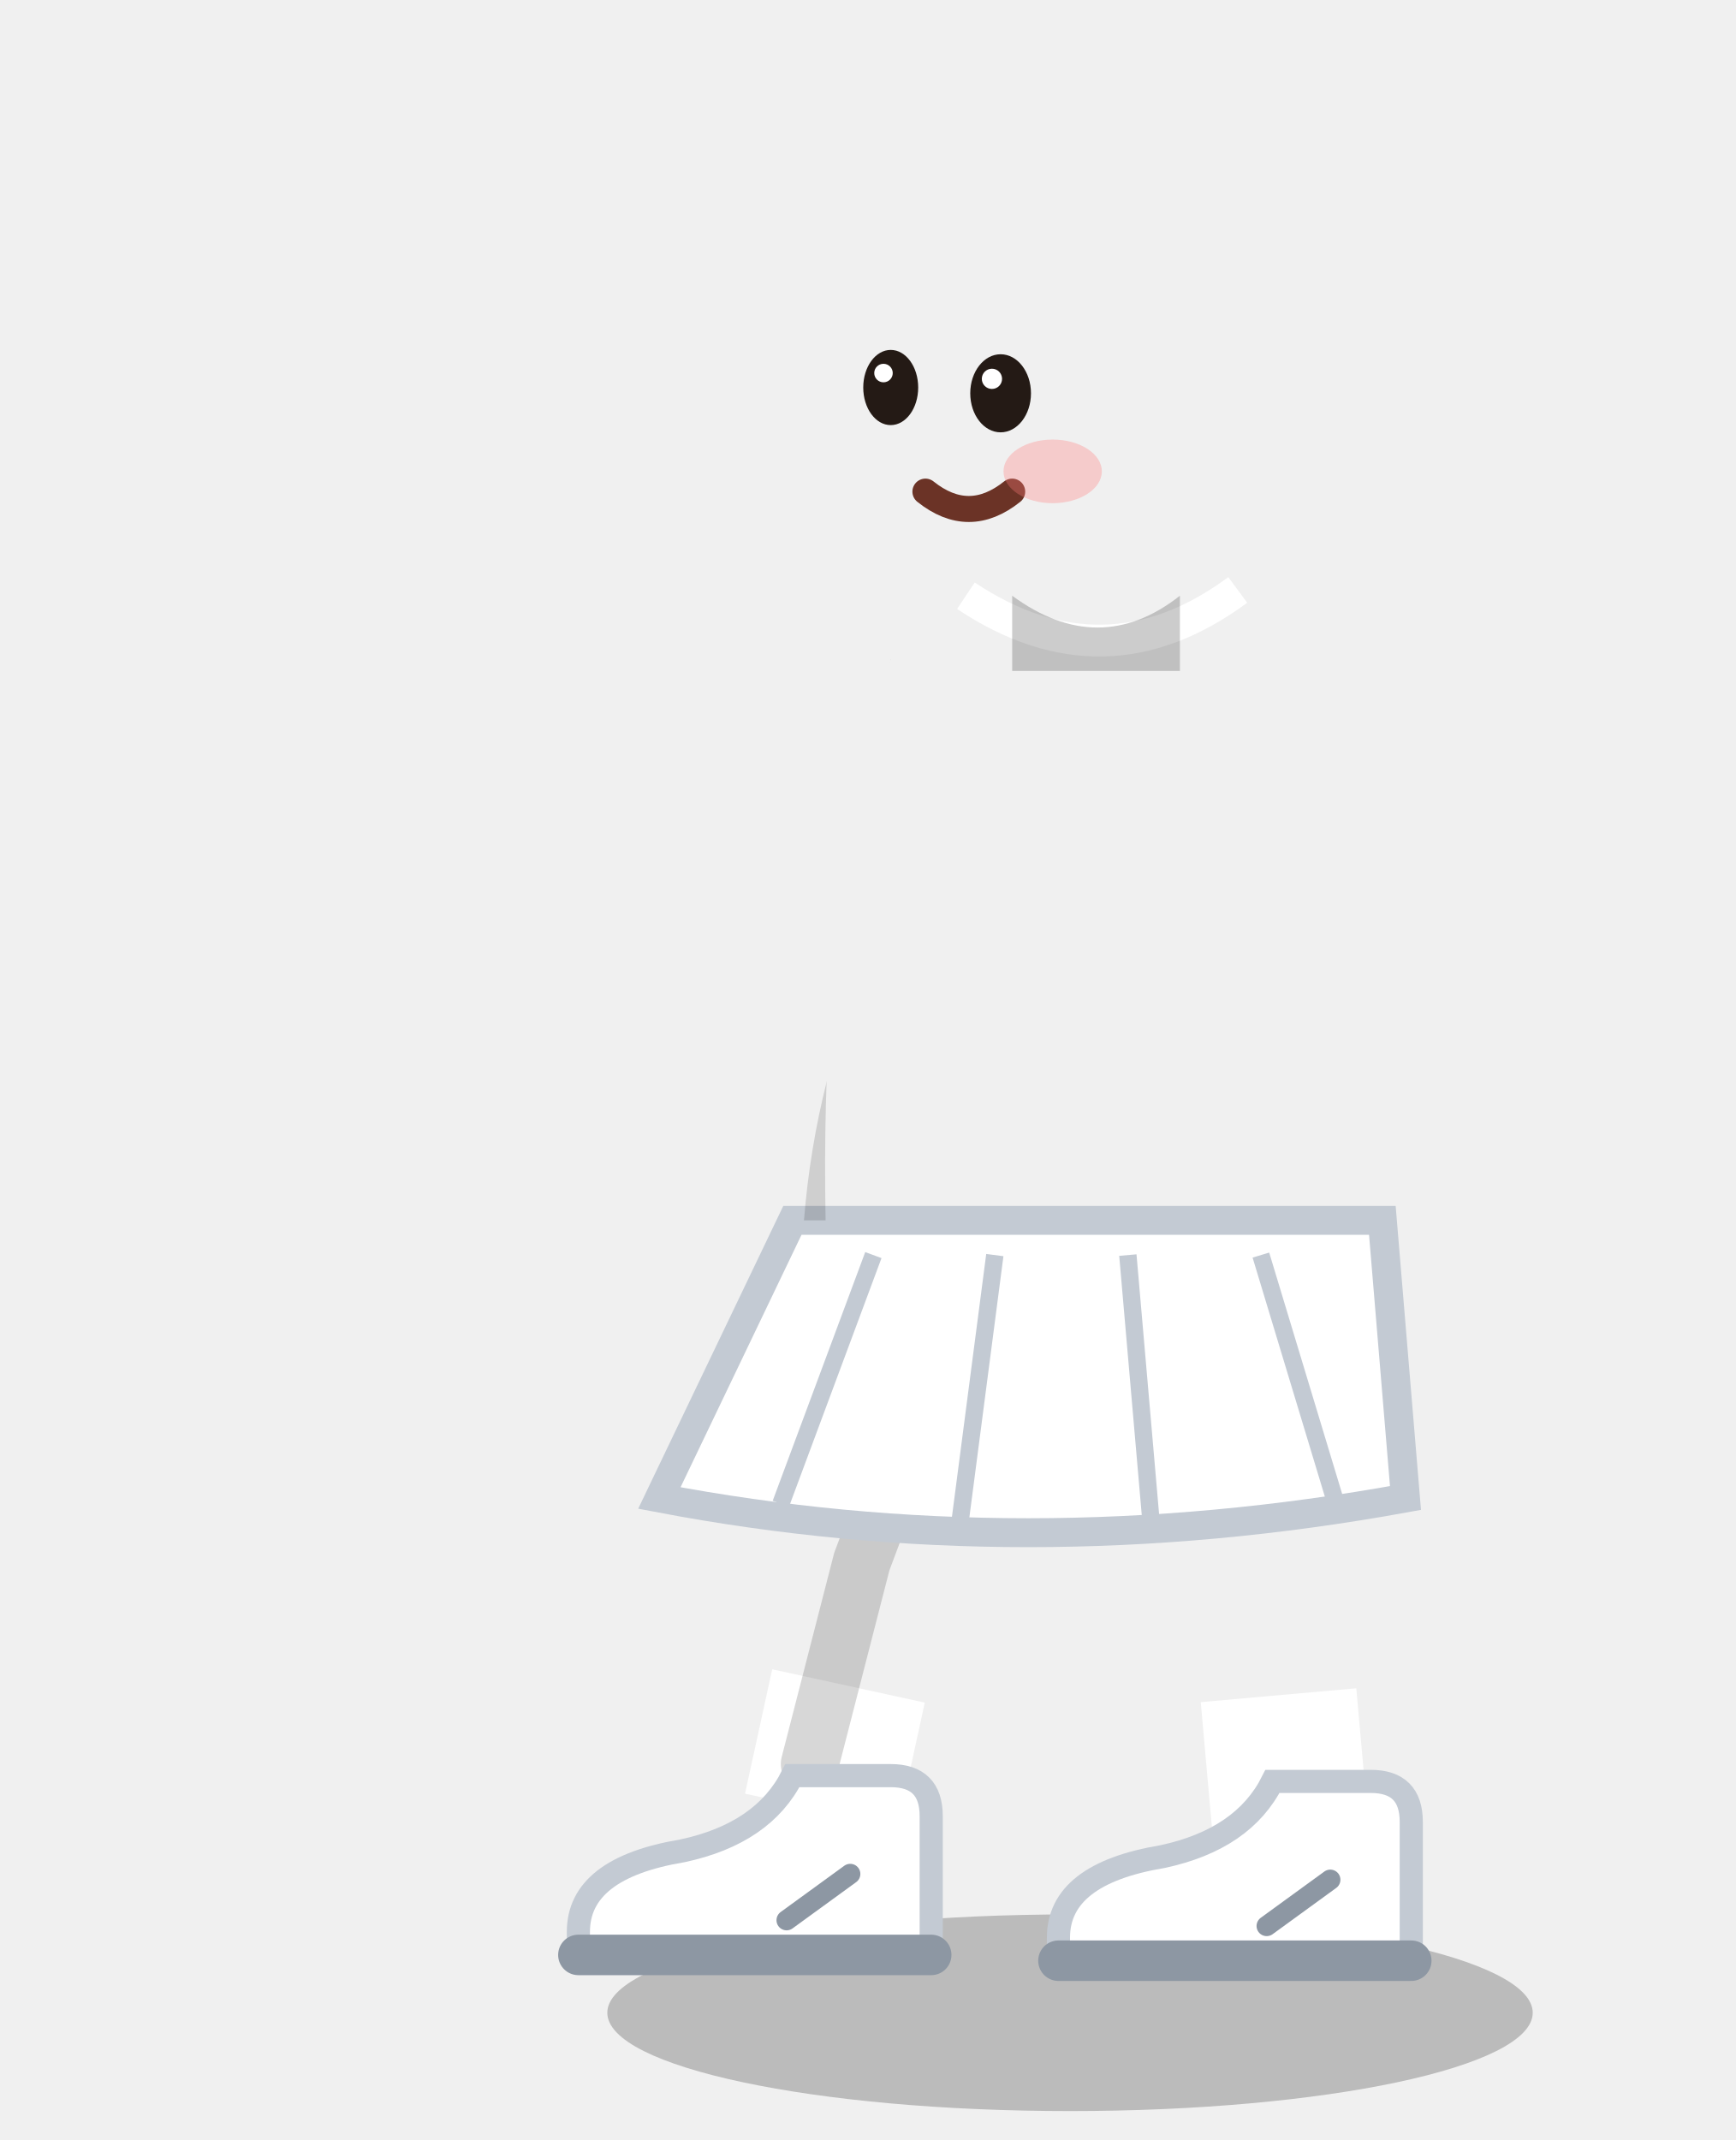
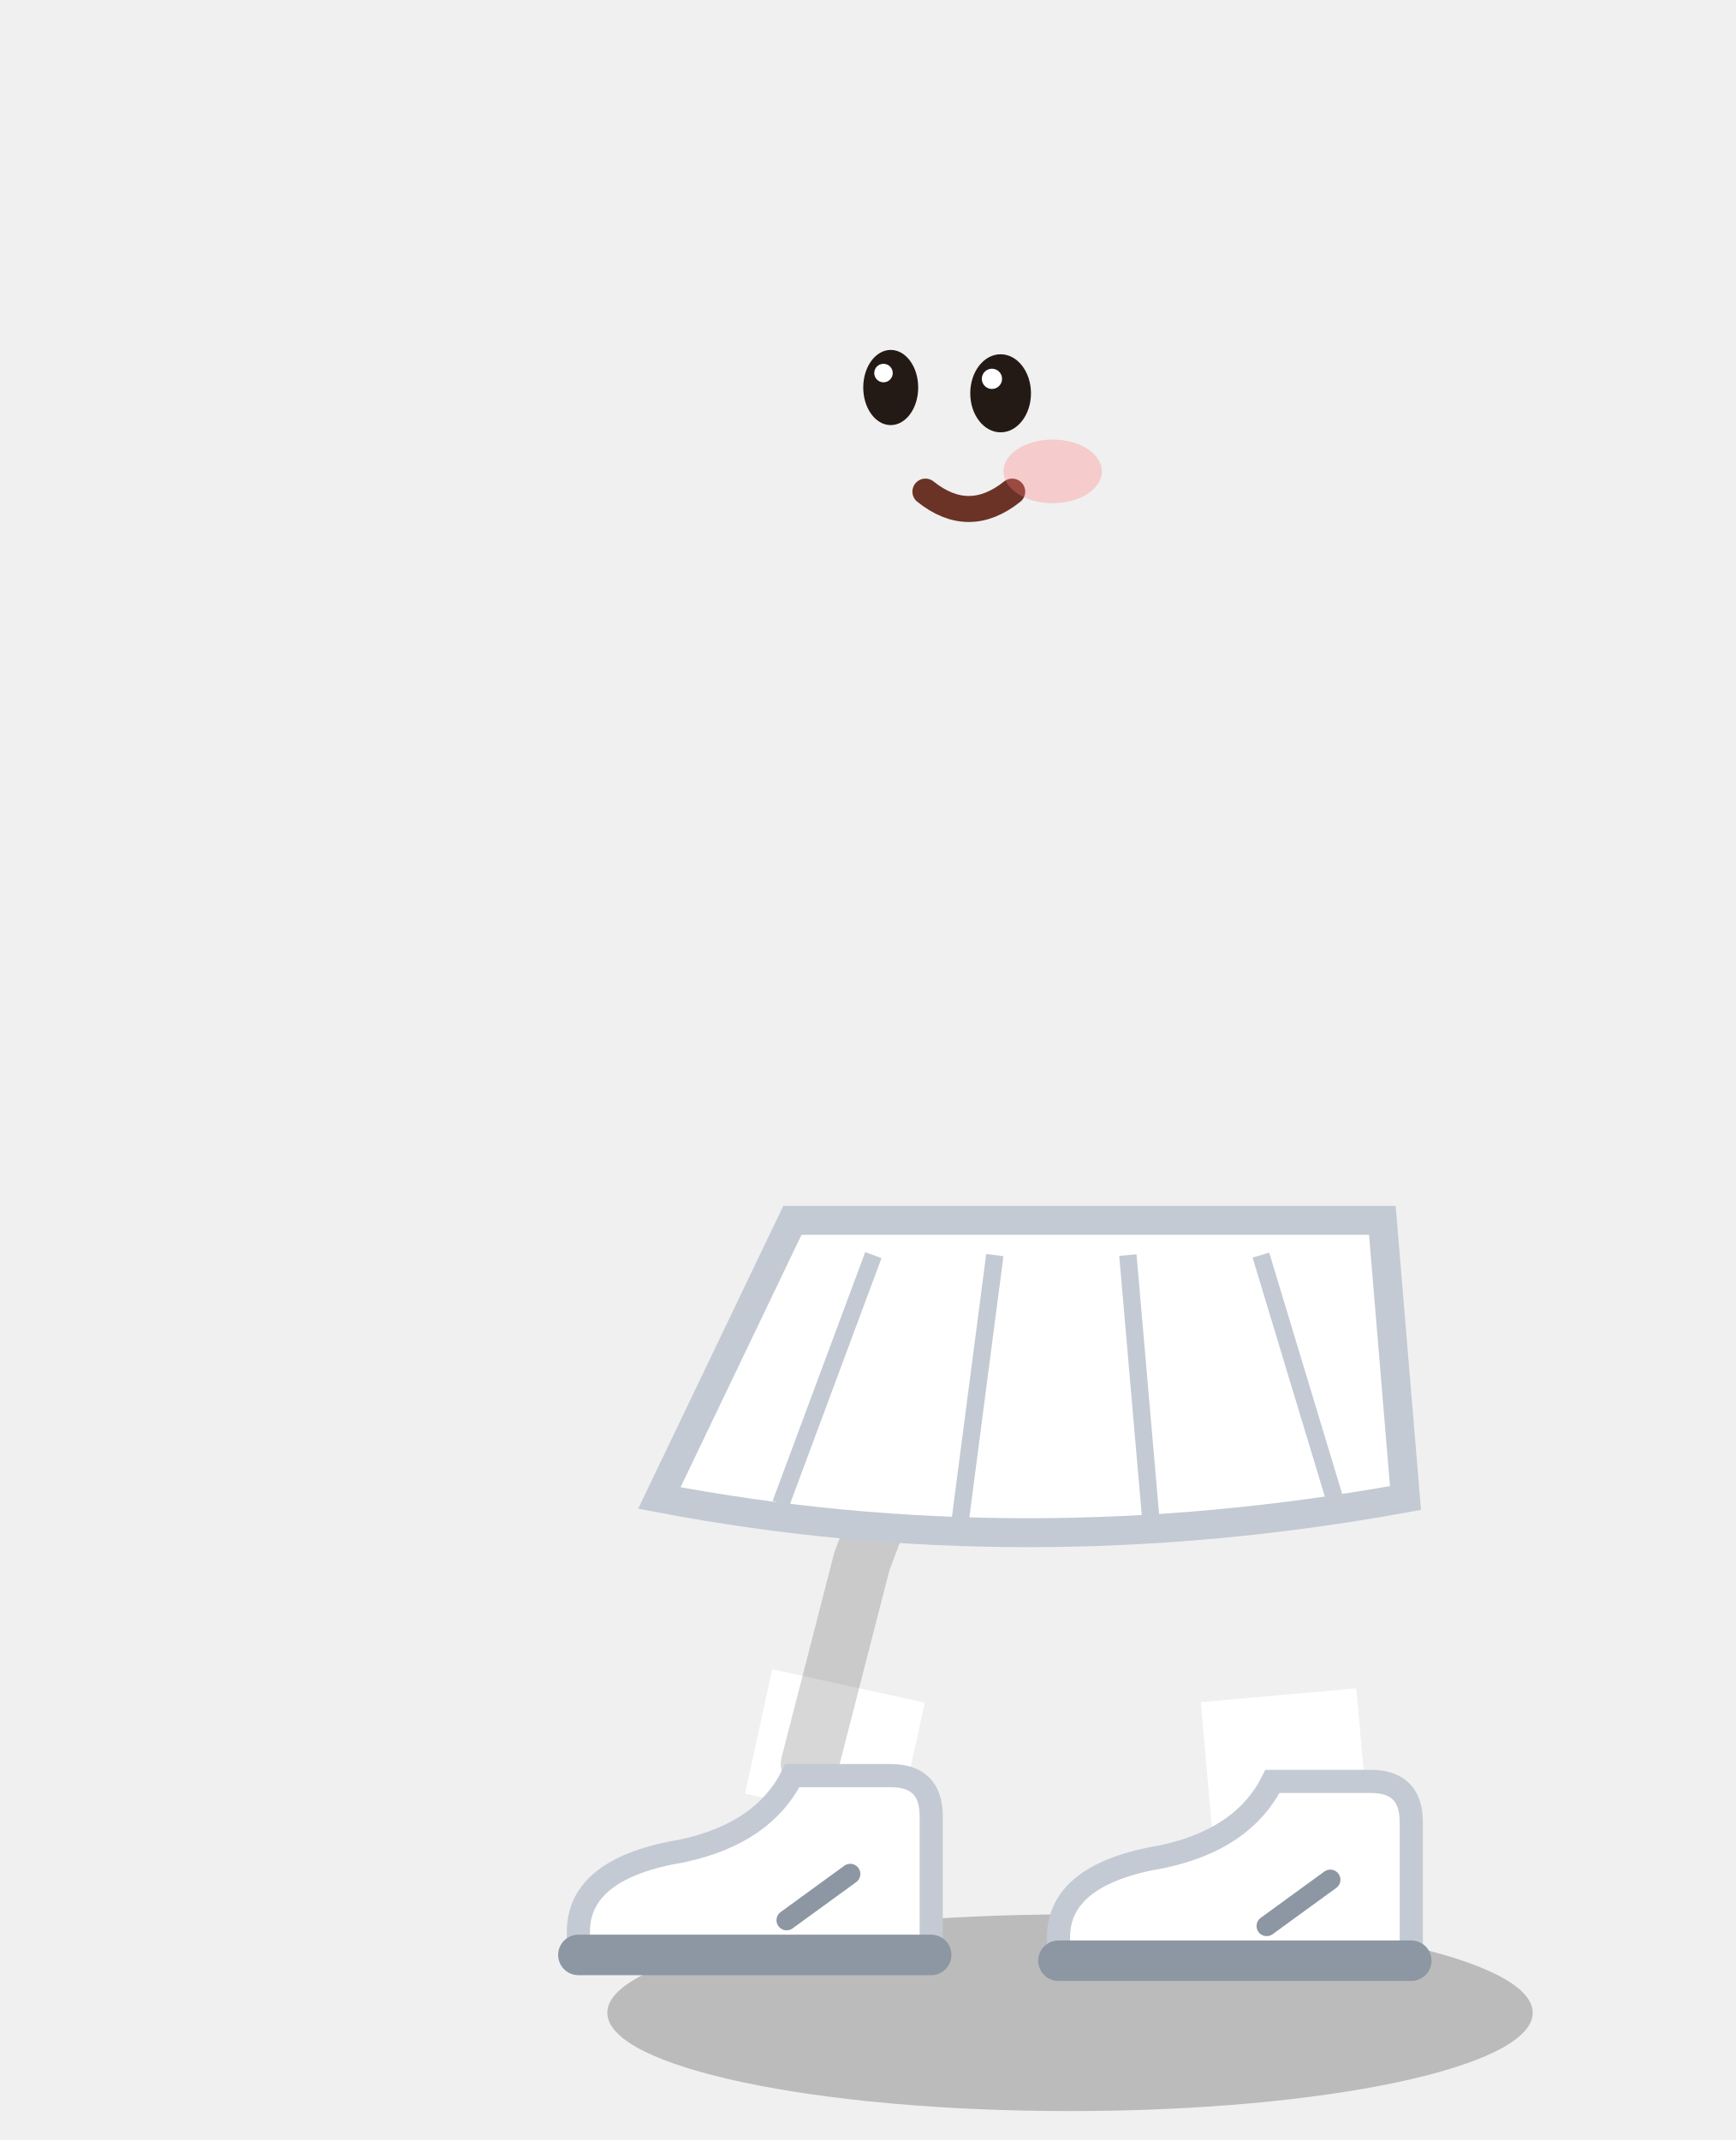
<svg xmlns="http://www.w3.org/2000/svg" width="60" height="74" viewBox="0 0 60 74">
  <g transform="translate(60 0) scale(-1 1)">
    <ellipse cx="23" cy="69.6" rx="16" ry="3.4" fill="#000000" opacity=".22" />
    <path d="M15.79 58.62L15.40 63.00" stroke="#ffffff" stroke-width="5.4" stroke-linecap="butt" />
    <path d="M30.66 58.30L31.60 62.60" stroke="#ffffff" stroke-width="5.4" stroke-linecap="butt" />
    <path d="M27.2 46L30.2 54L32 61" fill="none" stroke="#000000" stroke-opacity=".16" stroke-width="2" stroke-linecap="round" />
    <path d="M11.2 63.0q0-1.4 1.4-1.4h3.4q1 2 3.8 2.6q3.6.6 3.6 2.8v.6h-12.2z" fill="#ffffff" stroke="#c3cad3" stroke-width=".8" />
    <path d="M11.2 67.8h12.2" stroke="#8d97a3" stroke-width="1.4" stroke-linecap="round" />
    <path d="M14.0 65.0l2.2 1.6" stroke="#8d97a3" stroke-width=".7" stroke-linecap="round" />
    <path d="M27.8 62.8q0-1.4 1.4-1.4h3.4q1 2 3.8 2.6q3.6.6 3.6 2.8v.6h-12.2z" fill="#ffffff" stroke="#c3cad3" stroke-width=".8" />
    <path d="M27.8 67.6h12.2" stroke="#8d97a3" stroke-width="1.4" stroke-linecap="round" />
    <path d="M30.6 64.8l2.2 1.6" stroke="#8d97a3" stroke-width=".7" stroke-linecap="round" />
    <path d="M12.2 42.2h20.4l4.6 9.6q-12.6 2.4-25.8 0z" fill="#ffffff" stroke="#c3cad3" stroke-width="1" />
    <path d="M16.4 43.4l-2.6 8.6M21 43.4l-.8 9.2M25.6 43.4l1.2 9.2M29.8 43.4l3.2 8.6" stroke="#c3cad3" stroke-width=".6" />
-     <clipPath id="torso-woman">
-       <path d="M14.8 22.6l2.4-2.2q4.6 3.4 9.4.2l2.6 2.2q1.2 6 .6 10q2 4.4 2.4 9.4H12.4q.4-5 2.4-9.4q-.8-4.2 0-10.2z" />
-     </clipPath>
-     <path clip-path="url(#torso-woman)" d="M27.4 18q4.6 10 4 26H40V18z" fill="#000000" opacity=".14" />
-     <path d="M17.2 20.4q4.6 3.4 9.4.2" fill="none" stroke="#ffffff" stroke-width="1.1" />
-     <path d="M19.2 20.6q2.8 2.2 5.8 0v2.6h-5.8z" fill="#000000" opacity=".2" />
    <ellipse cx="25.4" cy="13.6" rx="1.05" ry="1.35" fill="#241a15" />
    <ellipse cx="29.2" cy="13.4" rx=".95" ry="1.3" fill="#241a15" />
    <circle cx="25.7" cy="13.1" r=".35" fill="#fff" />
    <circle cx="29.45" cy="12.9" r=".32" fill="#fff" />
    <path d="M25 17q1.5 1.2 3 0" fill="none" stroke="#6b3326" stroke-width=".9" stroke-linecap="round" />
    <ellipse cx="23.6" cy="16.3" rx="1.7" ry="1.1" fill="#ff7a7a" opacity=".32" />
  </g>
</svg>
